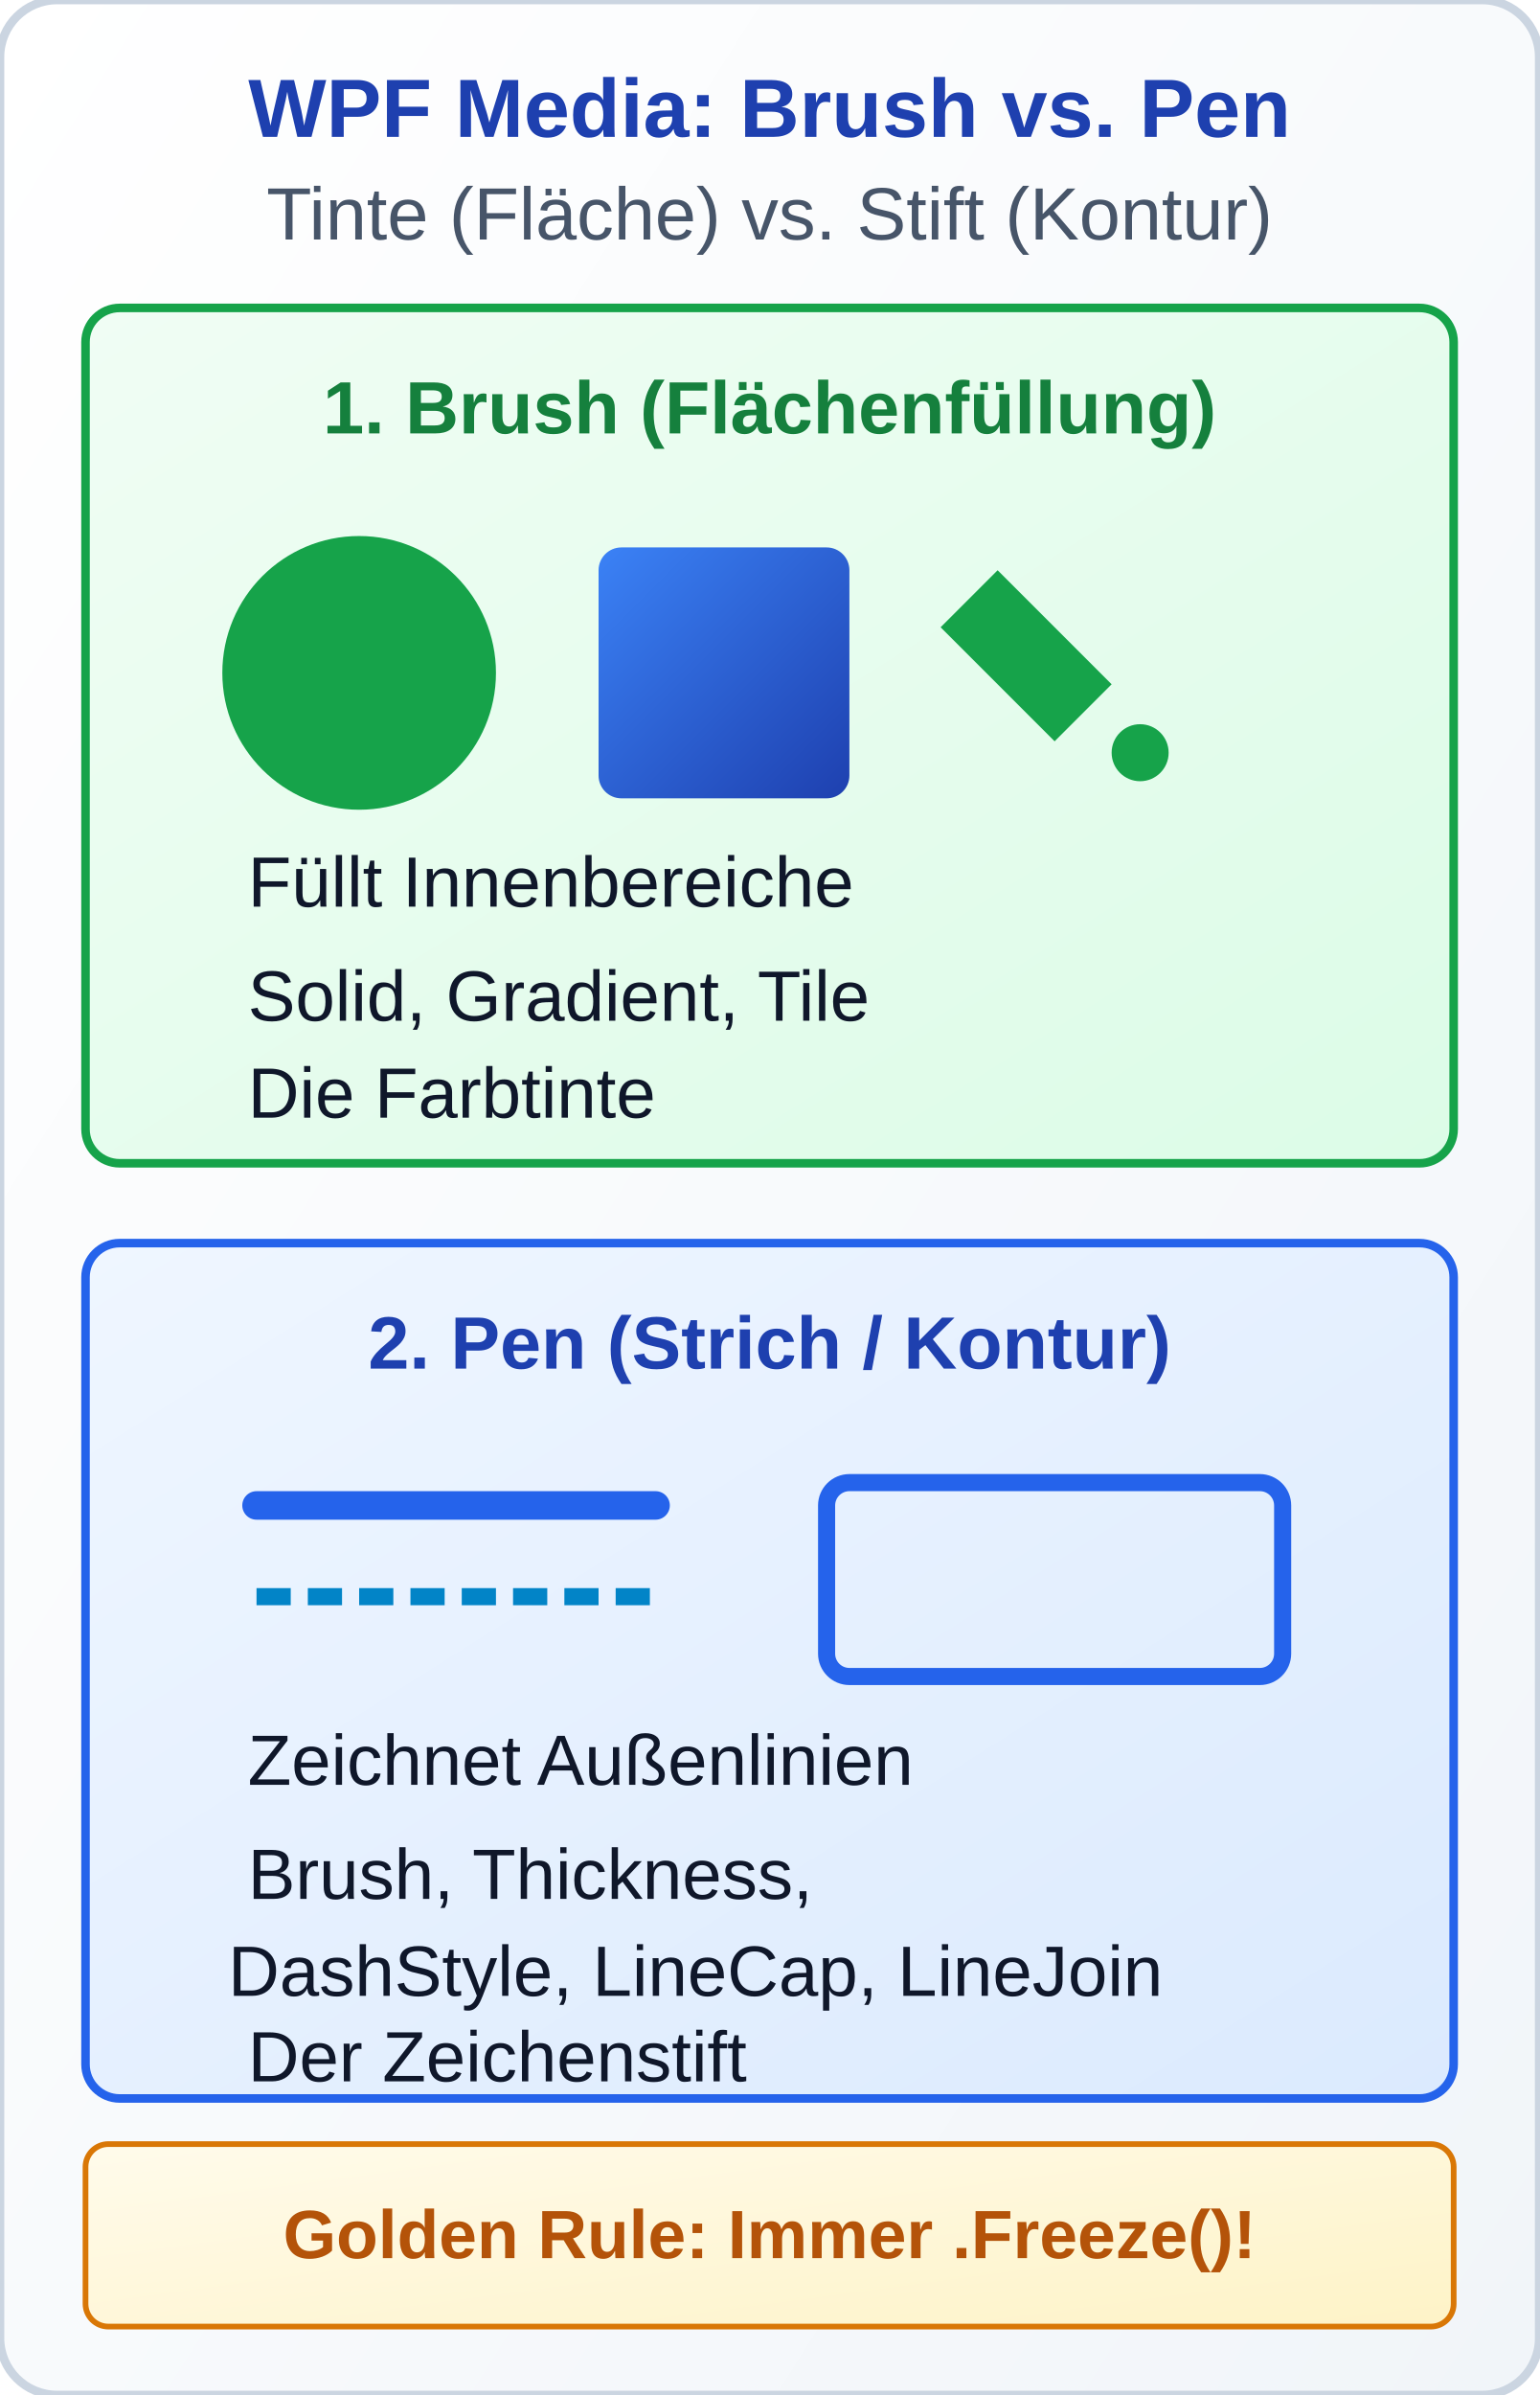
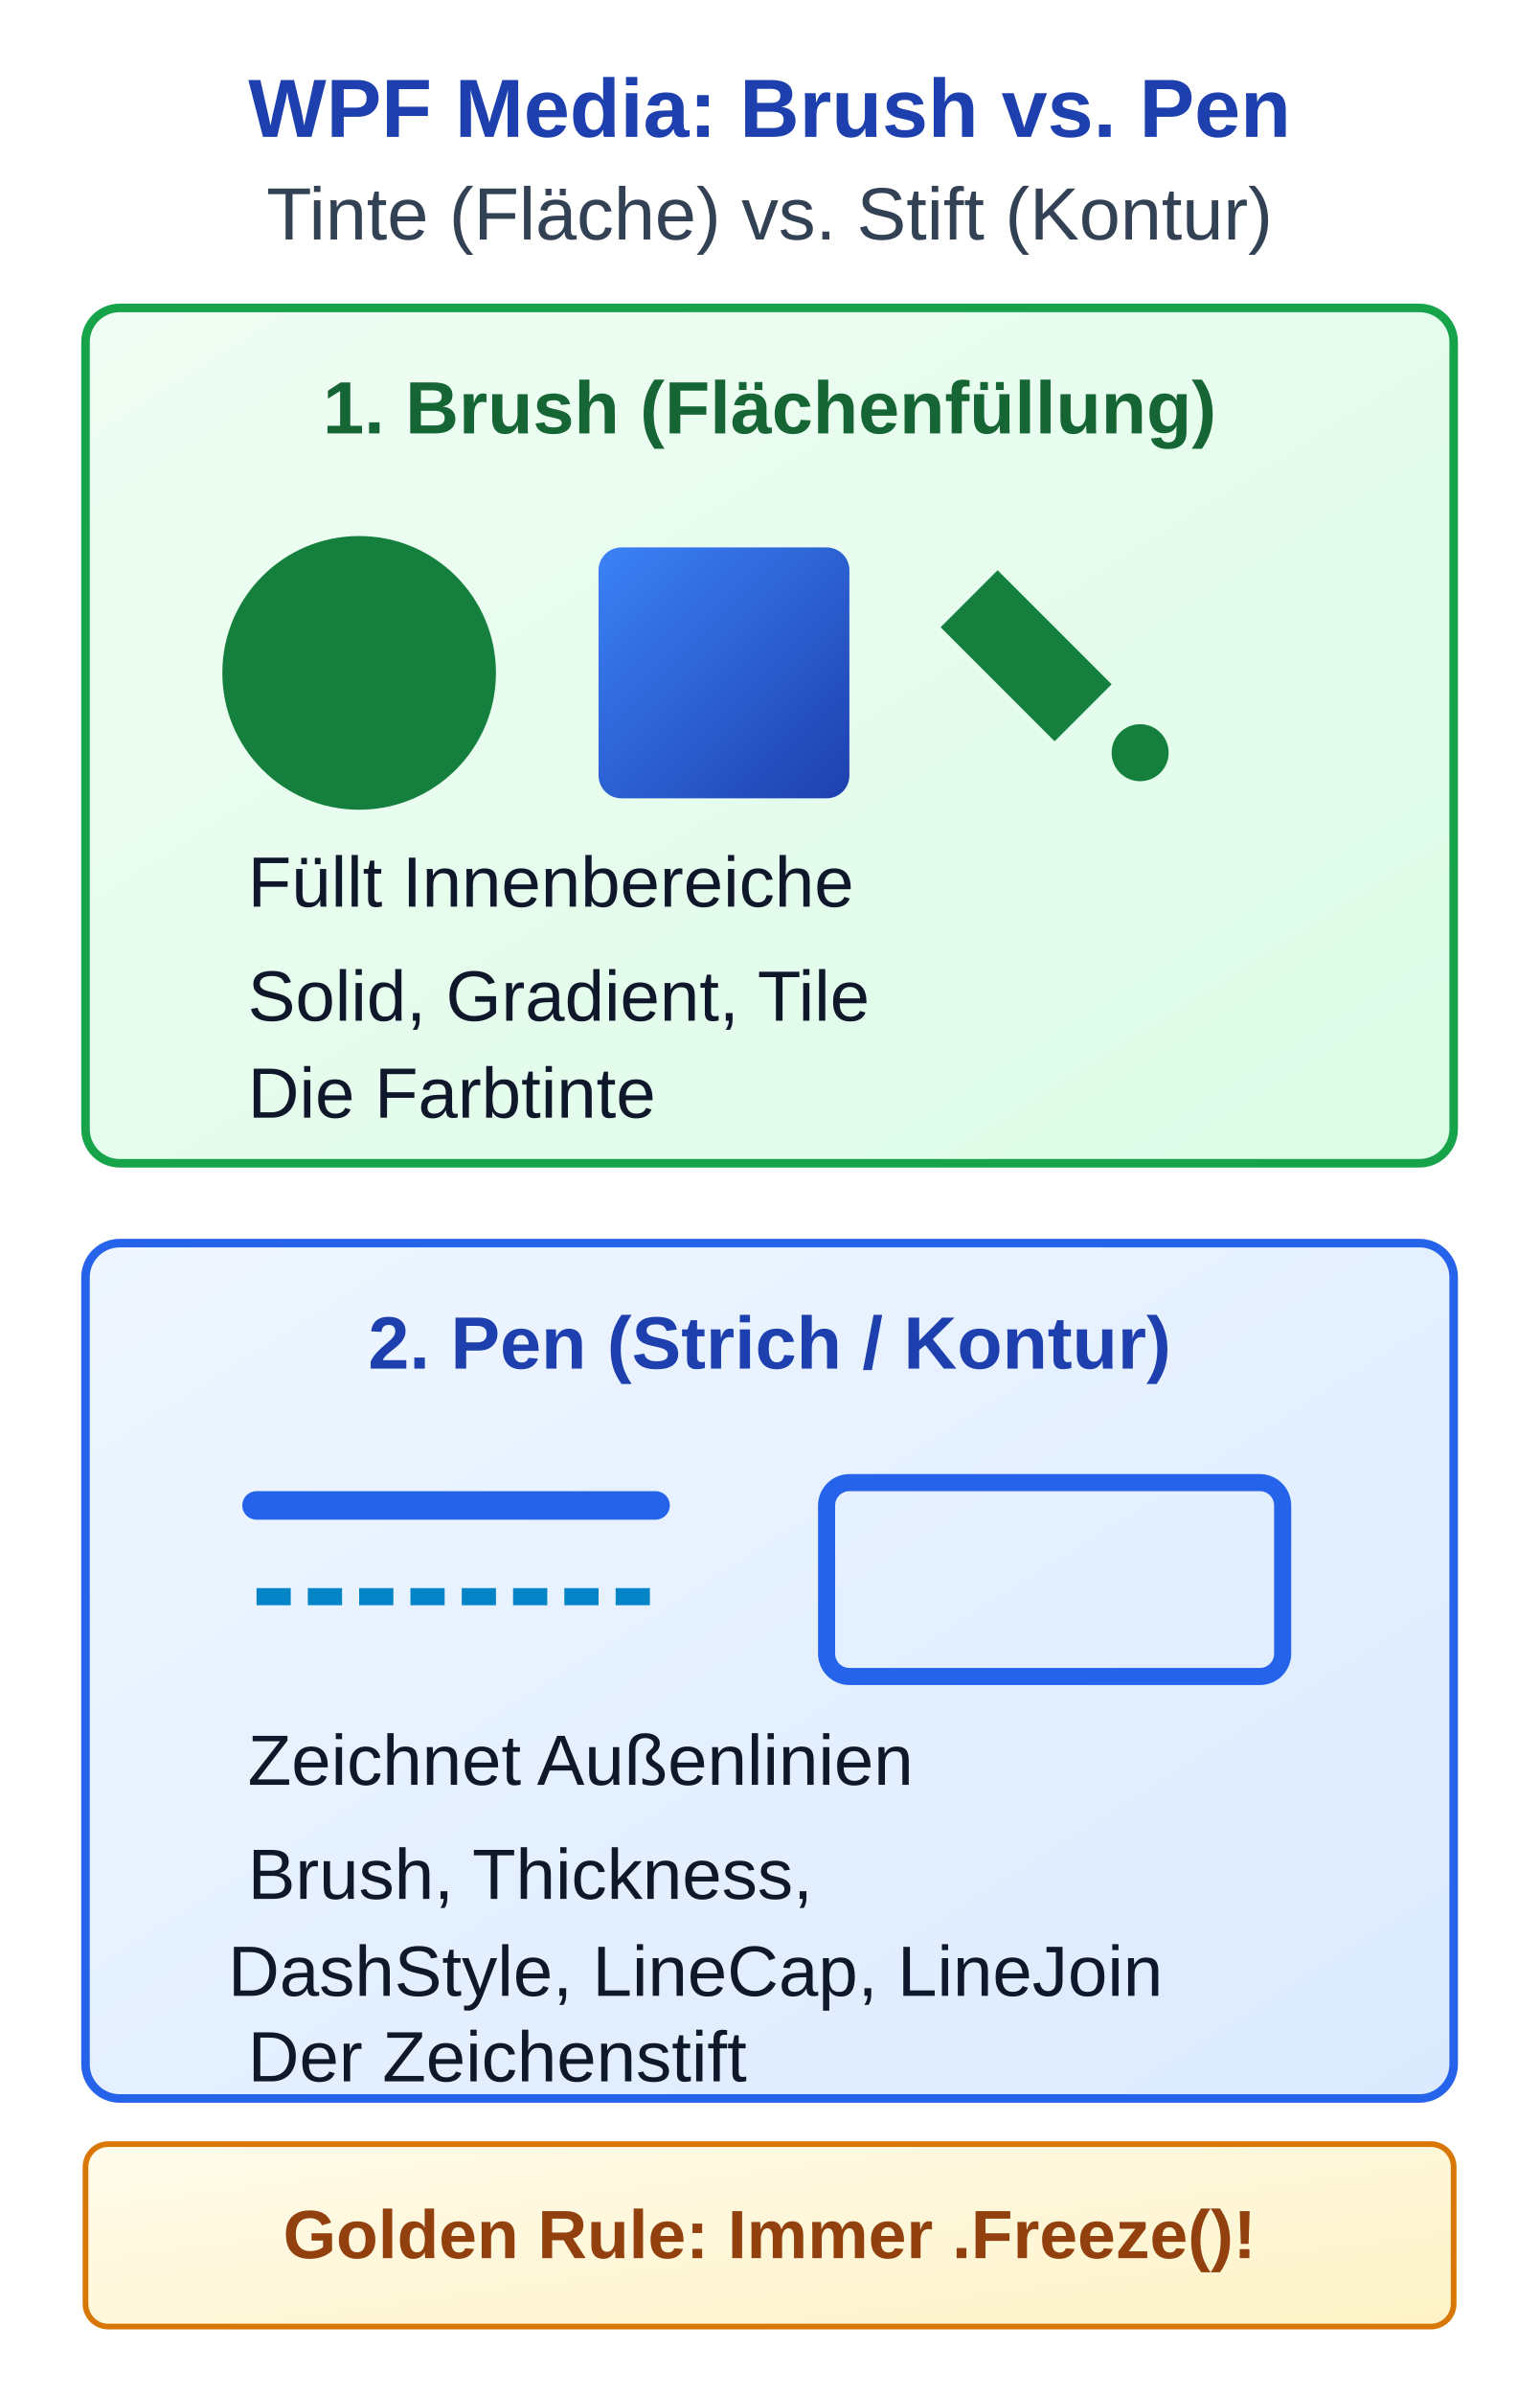
<svg xmlns="http://www.w3.org/2000/svg" viewBox="0 0 270 420" width="270" height="420">
  <defs>
    <linearGradient id="grad-sem-primary" x1="0%" y1="0%" x2="100%" y2="100%">
      <stop offset="0%" stop-color="#eff6ff" />
      <stop offset="100%" stop-color="#dbeafe" />
    </linearGradient>
    <linearGradient id="grad-sem-info" x1="0%" y1="0%" x2="100%" y2="100%">
      <stop offset="0%" stop-color="#f0f9ff" />
      <stop offset="100%" stop-color="#bae6fd" />
    </linearGradient>
    <linearGradient id="grad-sem-success" x1="0%" y1="0%" x2="100%" y2="100%">
      <stop offset="0%" stop-color="#f0fdf4" />
      <stop offset="100%" stop-color="#dcfce7" />
    </linearGradient>
    <linearGradient id="grad-sem-warning" x1="0%" y1="0%" x2="100%" y2="100%">
      <stop offset="0%" stop-color="#fffbeb" />
      <stop offset="100%" stop-color="#fef3c7" />
-     </linearGradient>
-     <linearGradient id="grad-sem-card" x1="0%" y1="0%" x2="100%" y2="100%">
-       <stop offset="0%" stop-color="#ffffff" />
-       <stop offset="100%" stop-color="#f1f5f9" />
    </linearGradient>
    <linearGradient id="grad-sem-muted" x1="0%" y1="0%" x2="100%" y2="100%">
      <stop offset="0%" stop-color="#f8fafc" />
      <stop offset="100%" stop-color="#e2e8f0" />
    </linearGradient>
    <linearGradient id="grad-sem-neutral" x1="0%" y1="0%" x2="100%" y2="100%">
      <stop offset="0%" stop-color="#ffffff" />
      <stop offset="100%" stop-color="#f8fafc" />
    </linearGradient>
    <style>
      
/* @svg-palette:start */
      .sem-primary { fill: url(#grad-sem-primary); stroke: #2563eb; }
      .sem-primary-bg { fill: url(#grad-sem-primary); stroke: none; }
      .sem-primary-stroke { stroke: #2563eb; }
      .sem-primary-fill { fill: #2563eb; }
      .sem-primary-text { fill: #1e40af; }
      .sem-info { fill: url(#grad-sem-info); stroke: #0284c7; }
      .sem-info-bg { fill: url(#grad-sem-info); stroke: none; }
      .sem-info-stroke { stroke: #0284c7; }
-       .sem-info-fill { fill: #0284c7; }
-       .sem-info-text { fill: #0369a1; }
+       .sem-info-fill { fill: #0369a1; }
+       .sem-info-text { fill: #075985; }
      .sem-success { fill: url(#grad-sem-success); stroke: #16a34a; }
      .sem-success-bg { fill: url(#grad-sem-success); stroke: none; }
      .sem-success-stroke { stroke: #16a34a; }
-       .sem-success-fill { fill: #16a34a; }
-       .sem-success-text { fill: #15803d; }
+       .sem-success-fill { fill: #15803d; }
+       .sem-success-text { fill: #166534; }
      .sem-warning { fill: url(#grad-sem-warning); stroke: #d97706; }
      .sem-warning-bg { fill: url(#grad-sem-warning); stroke: none; }
      .sem-warning-stroke { stroke: #d97706; }
-       .sem-warning-fill { fill: #d97706; }
-       .sem-warning-text { fill: #b45309; }
-       .sem-card { fill: url(#grad-sem-card); stroke: #cbd5e1; }
-       .sem-card-bg { fill: url(#grad-sem-card); stroke: none; }
-       .sem-card-stroke { stroke: #cbd5e1; }
-       .sem-card-fill { fill: #cbd5e1; }
-       .sem-card-text { fill: #1e293b; }
+       .sem-warning-fill { fill: #b45309; }
+       .sem-warning-text { fill: #92400e; }
      .sem-muted { fill: url(#grad-sem-muted); stroke: #94a3b8; }
      .sem-muted-bg { fill: url(#grad-sem-muted); stroke: none; }
      .sem-muted-stroke { stroke: #94a3b8; }
-       .sem-muted-fill { fill: #94a3b8; }
-       .sem-muted-text { fill: #475569; }
+       .sem-muted-fill { fill: #475569; }
+       .sem-muted-text { fill: #334155; }
      .sem-neutral { fill: url(#grad-sem-neutral); stroke: #334155; }
      .sem-neutral-bg { fill: url(#grad-sem-neutral); stroke: none; }
      .sem-neutral-stroke { stroke: #334155; }
      .sem-neutral-fill { fill: #334155; }
      .sem-neutral-text { fill: #0f172a; }
      /* @svg-palette:end */
.hdr { font-family: 'Segoe UI', Arial, sans-serif; font-size: 14.5px; font-weight: bold;  text-anchor: middle; }
      .sub { font-family: 'Segoe UI', Arial, sans-serif; font-size: 13px;  text-anchor: middle; }
      .lbl { font-family: 'Segoe UI', Arial, sans-serif; font-size: 13px; font-weight: bold; text-anchor: middle; }
      .desc { font-family: 'Segoe UI', Arial, sans-serif; font-size: 12.5px;  }
    </style>
  </defs>
-   <rect class="sem-card" width="270" height="420" rx="10" stroke-width="1.5" />
  <text x="135" y="24" class="hdr sem-primary-text">WPF Media: Brush vs. Pen</text>
  <text x="135" y="42" class="sub sem-muted-text">Tinte (Fläche) vs. Stift (Kontur)</text>
  <g transform="translate(15, 54)">
    <rect class="sem-success" width="240" height="150" rx="6" stroke-width="1.5" />
    <text x="120" y="22" class="lbl sem-success-text" style="text-anchor: middle;">1. Brush (Flächenfüllung)</text>
    <g transform="translate(20, 36)">
      <circle class="sem-success-fill" cx="28" cy="28" r="24" />
      <rect x="70" y="6" width="44" height="44" rx="4" fill="url(#grad)" />
      <path class="sem-success-fill" d="M 140 10 L 160 30 L 150 40 L 130 20 Z" />
      <circle class="sem-success-fill" cx="165" cy="42" r="5" />
    </g>
    <text x="25" y="105" class="desc sem-neutral-text">
      <b>• Zweck:</b> Füllt Innenbereiche</text>
    <text x="25" y="125" class="desc sem-neutral-text">
      <b>• Typen:</b> Solid, Gradient, Tile</text>
    <text x="25" y="142" class="desc sem-neutral-text">
      <b>• Analogie:</b> Die Farbtinte</text>
  </g>
  <g transform="translate(15, 218)">
    <rect class="sem-primary" width="240" height="150" rx="6" stroke-width="1.5" />
    <text x="120" y="22" class="lbl sem-primary-text" style="text-anchor: middle;">2. Pen (Strich / Kontur)</text>
    <g transform="translate(20, 34)">
      <line class="sem-primary-stroke" x1="10" y1="12" x2="80" y2="12" stroke-width="5" stroke-linecap="round" />
      <line class="sem-info-stroke" x1="10" y1="28" x2="80" y2="28" stroke-width="3" stroke-dasharray="6,3" />
      <rect class="sem-primary-stroke" x="110" y="8" width="80" height="34" rx="4" fill="none" stroke-width="3" />
    </g>
    <text x="25" y="95" class="desc sem-neutral-text">
      <b>• Zweck:</b> Zeichnet Außenlinien</text>
    <text x="25" y="115" class="desc sem-neutral-text">
      <b>• Attribute:</b> Brush, Thickness,</text>
    <text x="25" y="132" class="desc sem-neutral-text">  DashStyle, LineCap, LineJoin</text>
    <text x="25" y="147" class="desc sem-neutral-text">
      <b>• Analogie:</b> Der Zeichenstift</text>
  </g>
  <g transform="translate(15, 376)">
    <rect class="sem-warning" width="240" height="32" rx="4" />
    <text x="120" y="20" class="lbl sem-warning-text" style="font-size: 12px;  text-anchor: middle;">Golden Rule: Immer .Freeze()!</text>
  </g>
  <defs>
    <linearGradient id="grad" x1="0" y1="0" x2="1" y2="1">
      <stop offset="0%" stop-color="#3b82f6" />
      <stop offset="100%" stop-color="#1e40af" />
    </linearGradient>
  </defs>
</svg>
